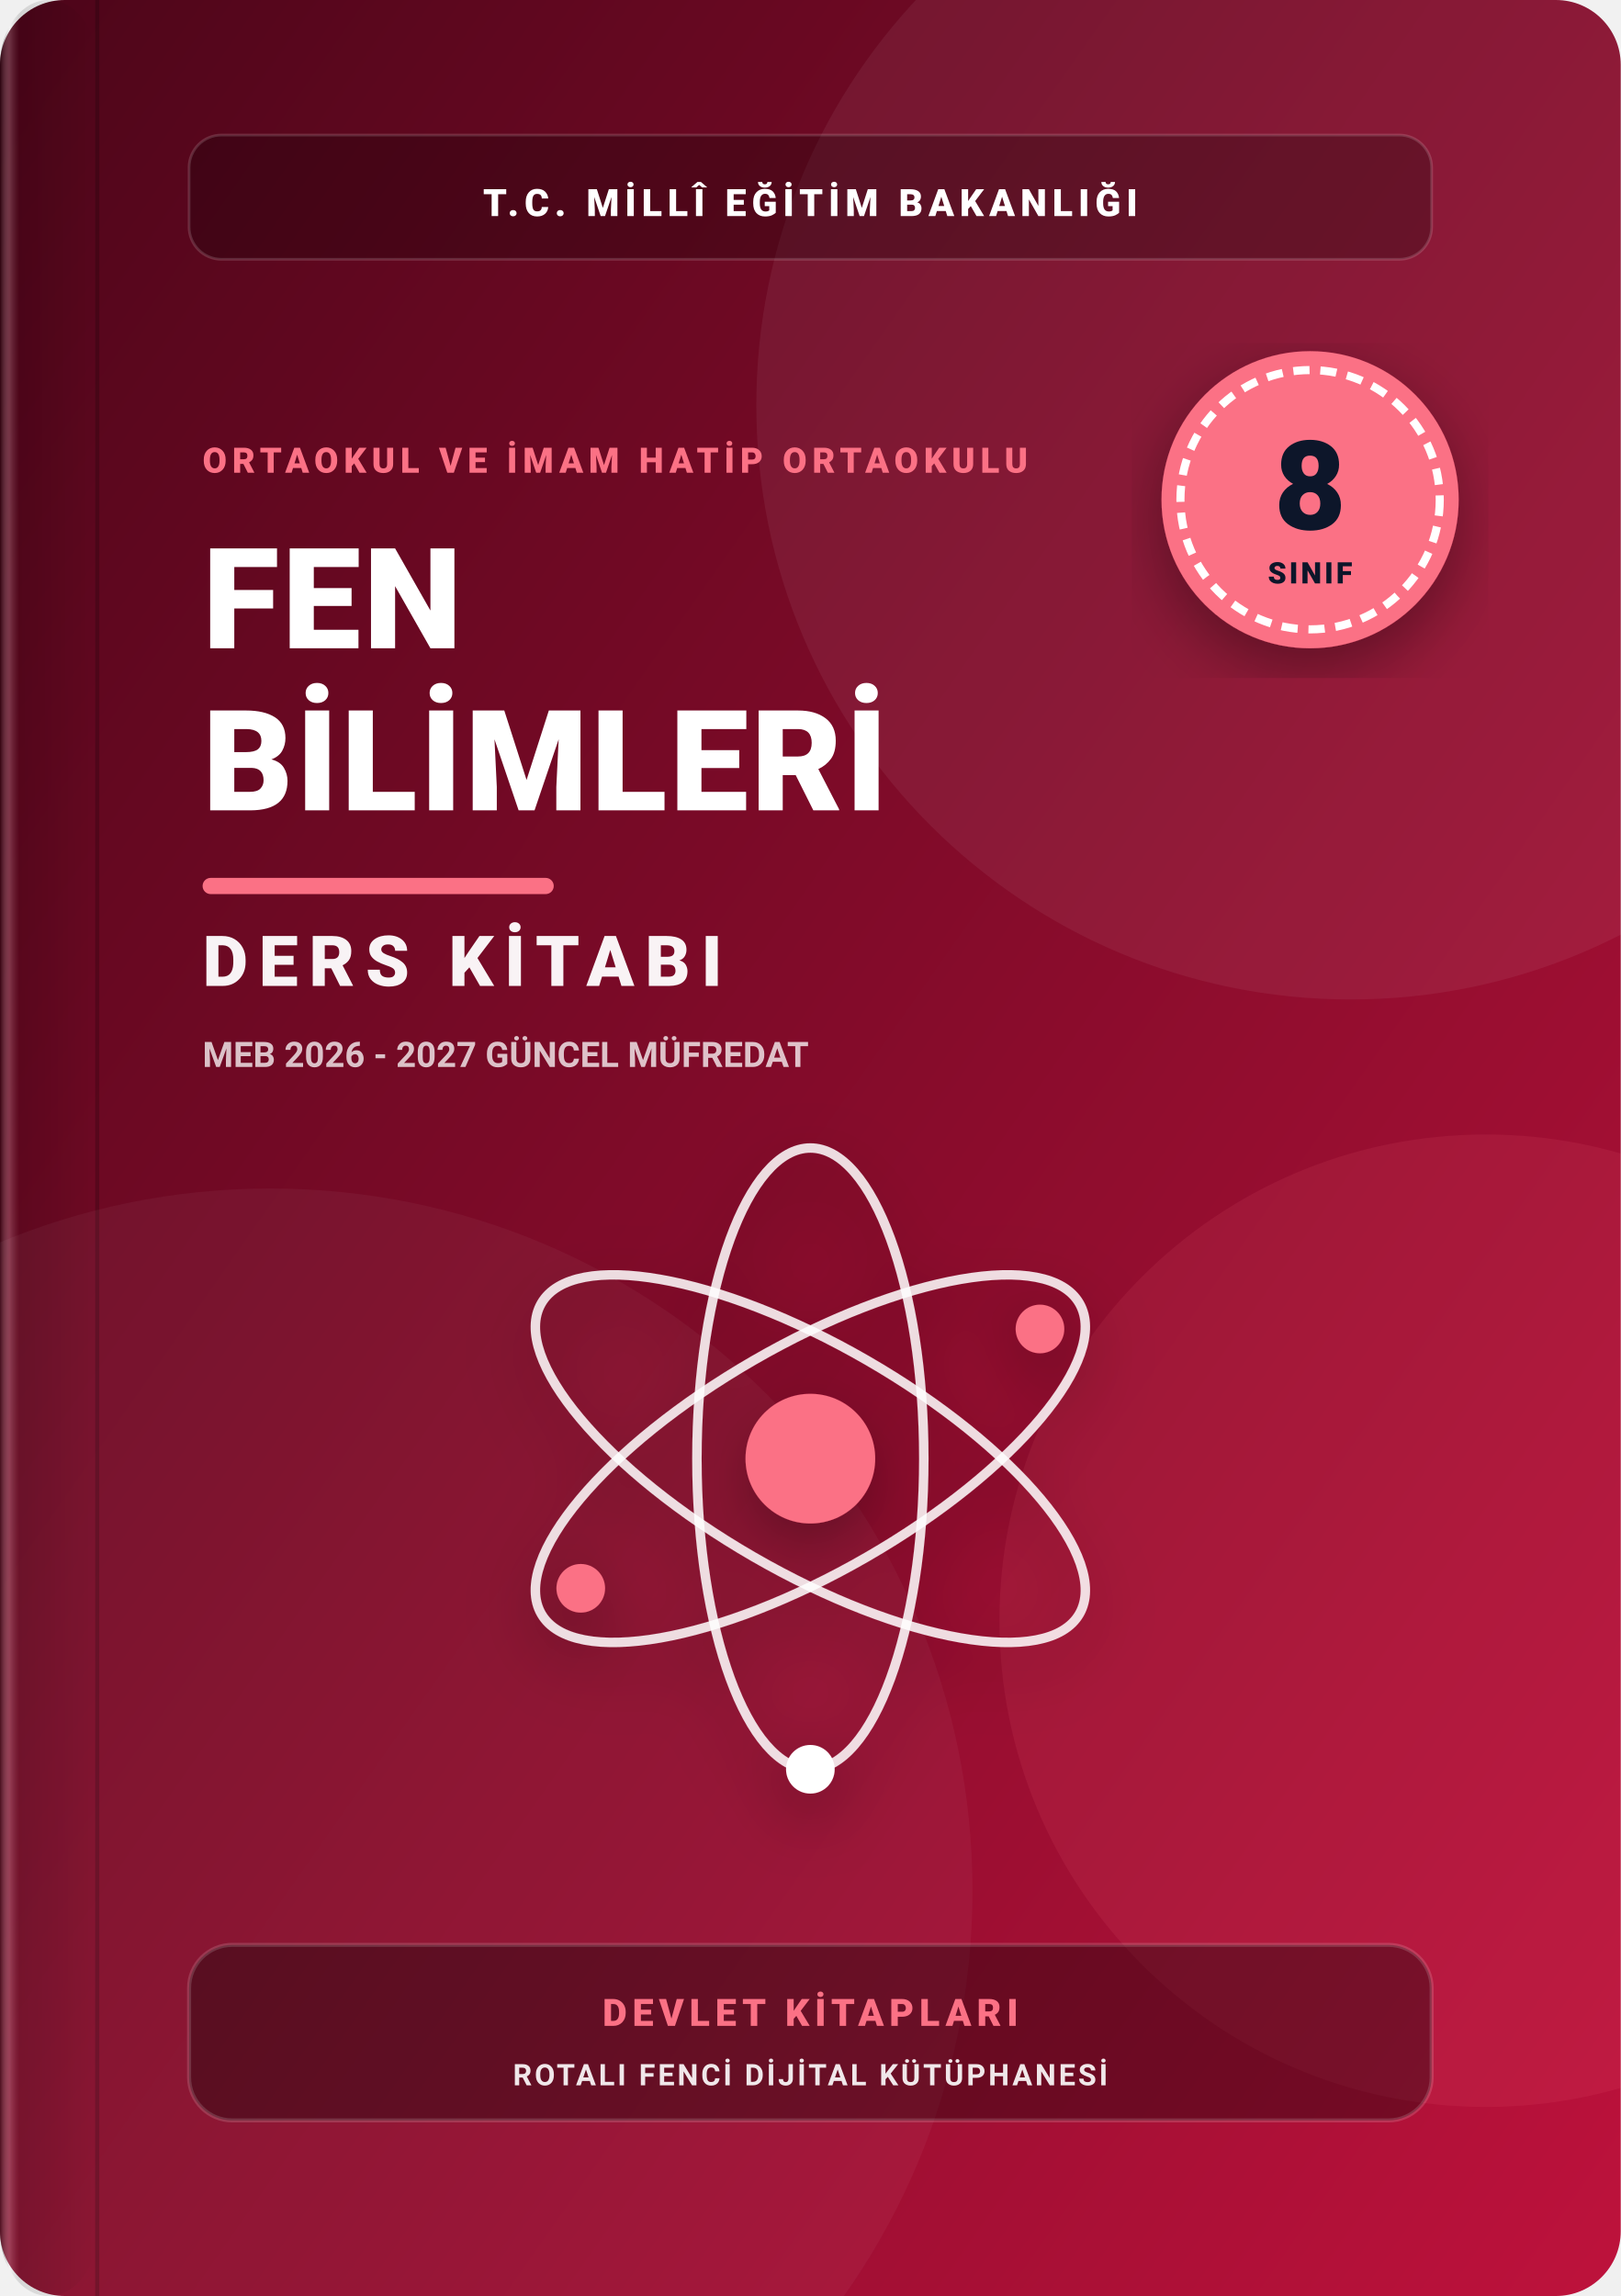
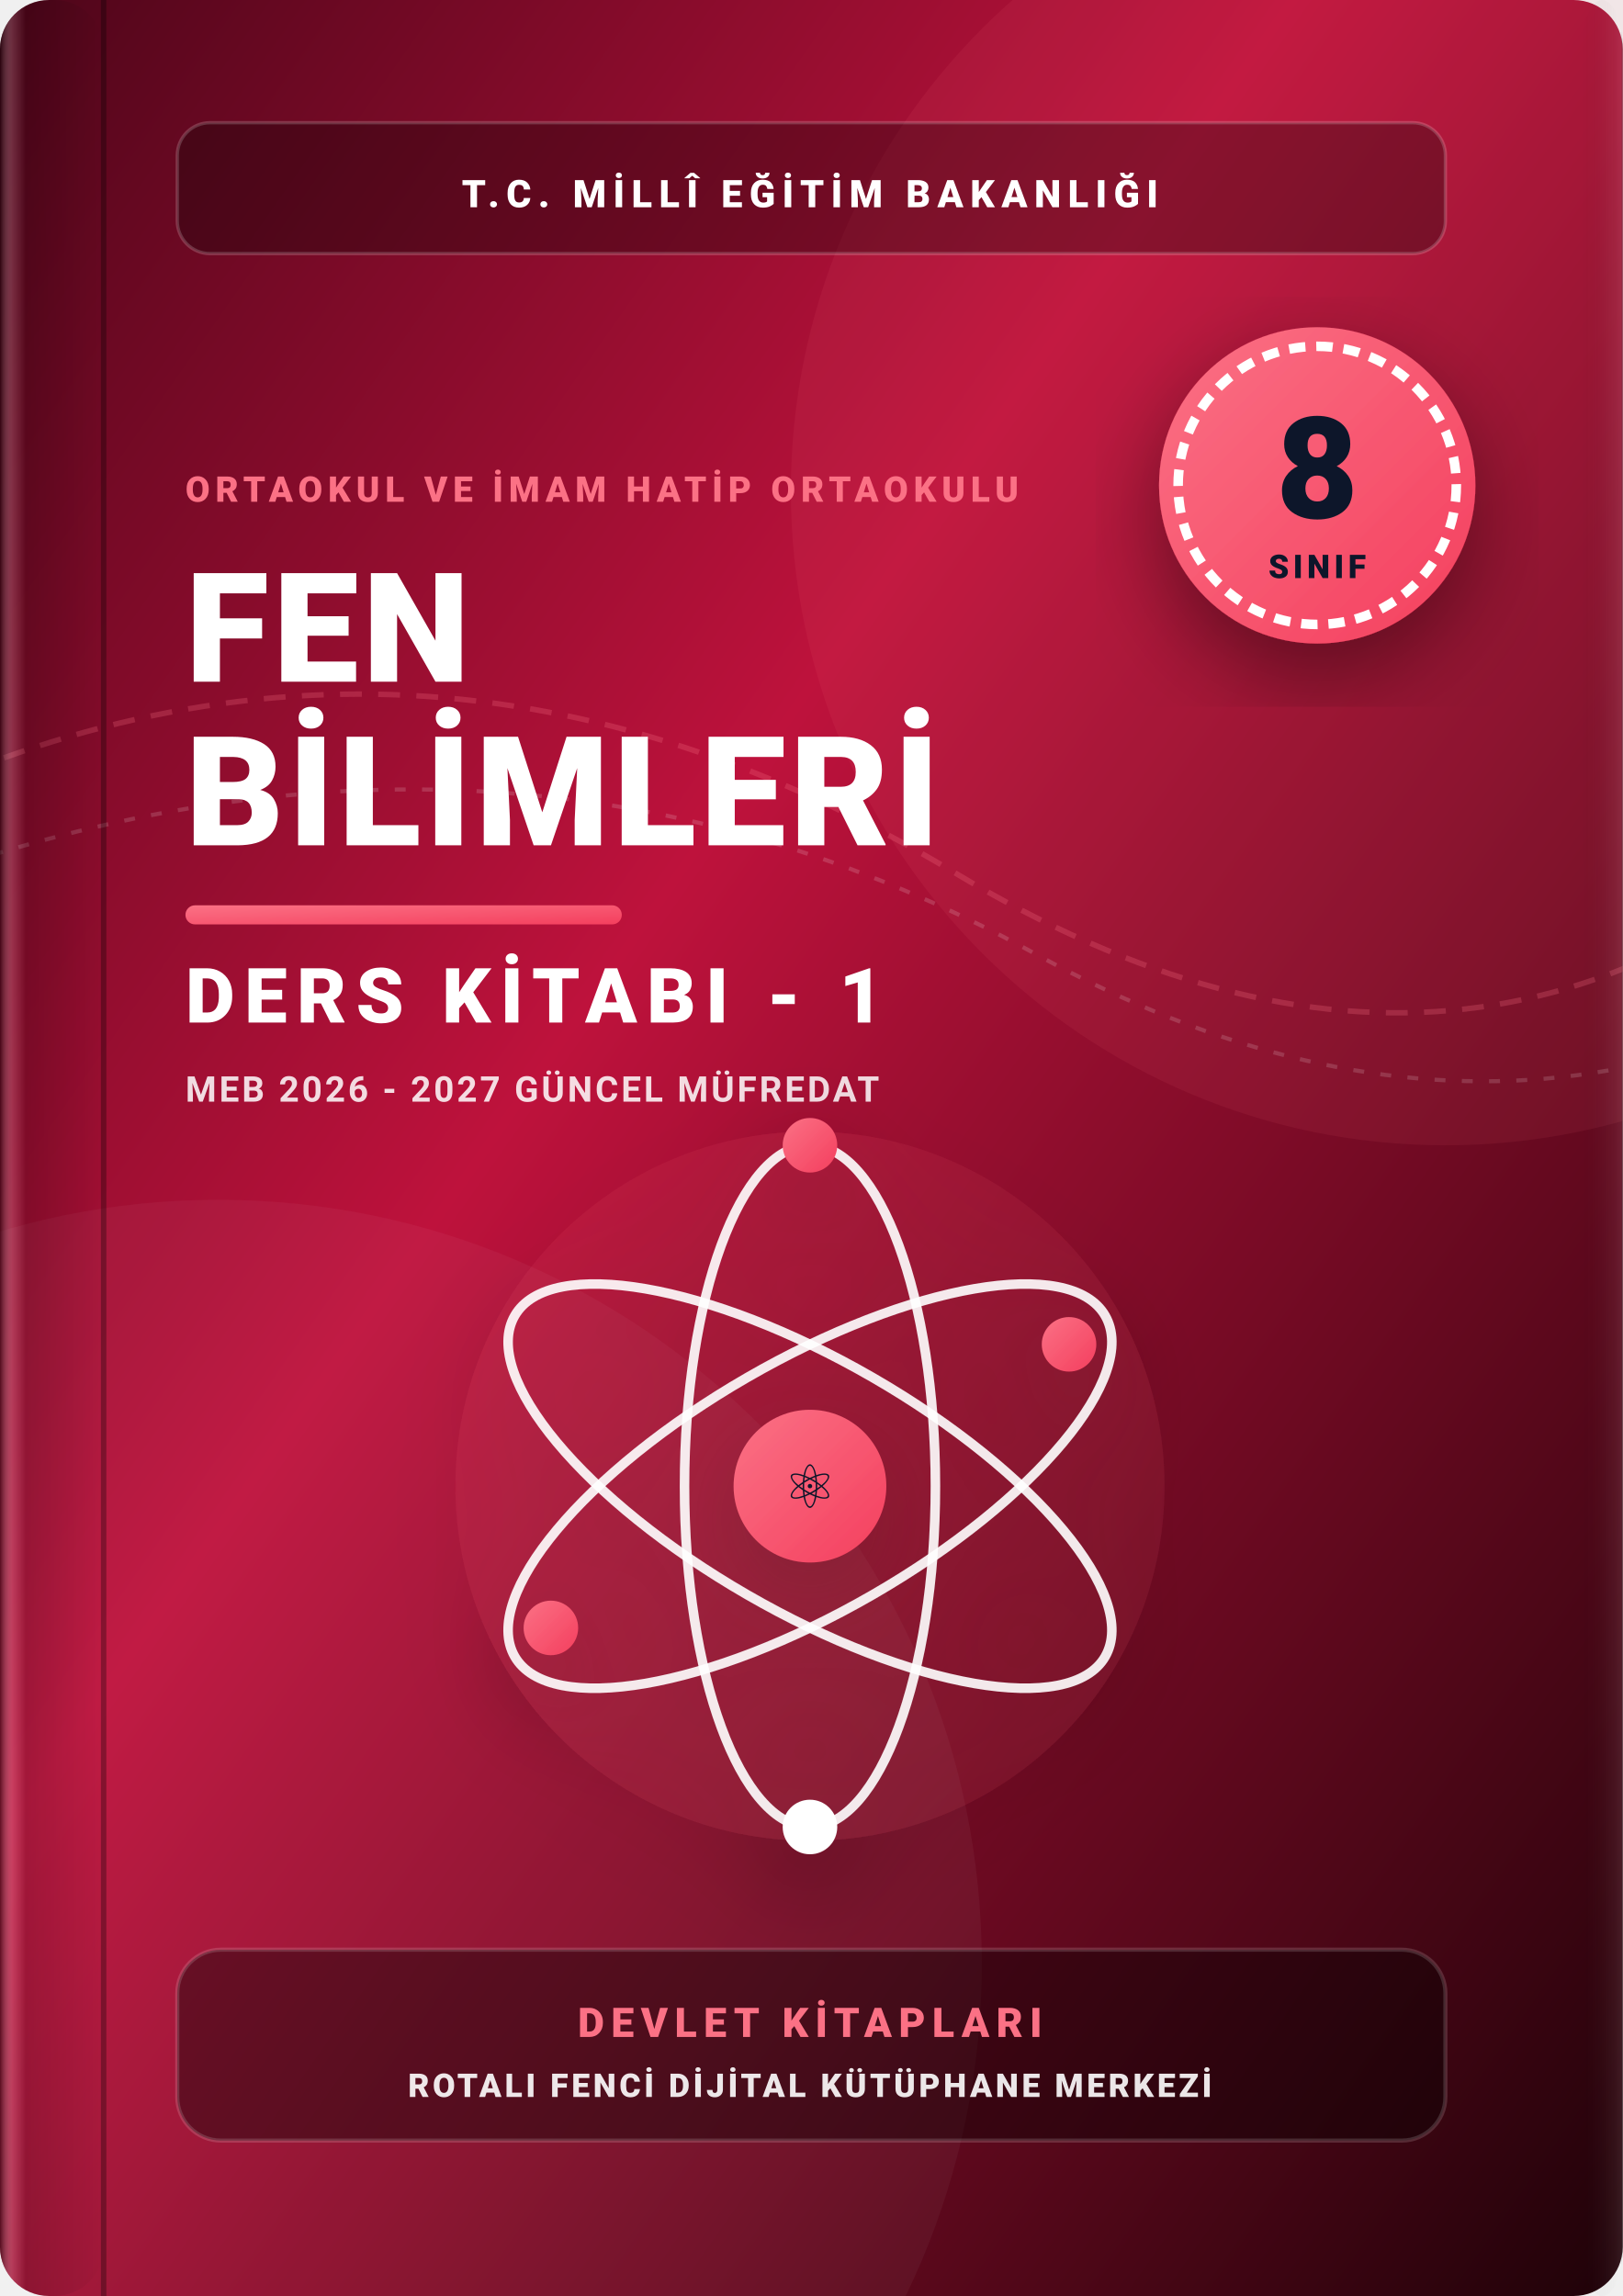
- <svg xmlns="http://www.w3.org/2000/svg" viewBox="0 0 600 850" width="100%" height="100%">
+ <svg xmlns="http://www.w3.org/2000/svg" viewBox="0 0 595 842" width="100%" height="100%">
  <defs>
-     <linearGradient id="grad-8" x1="0%" y1="0%" x2="100%" y2="100%">
+     <linearGradient id="bgGrad-8" x1="0%" y1="0%" x2="100%" y2="100%">
      <stop offset="0%" stop-color="#4c0519" />
-       <stop offset="100%" stop-color="#be123c" />
+       <stop offset="40%" stop-color="#be123c" />
+       <stop offset="100%" stop-color="#1e0208" />
    </linearGradient>
-     <linearGradient id="spine" x1="0%" y1="0%" x2="100%" y2="0%">
-       <stop offset="0%" stop-color="rgba(0,0,0,0.45)" />
-       <stop offset="10%" stop-color="rgba(255,255,255,0.18)" />
-       <stop offset="20%" stop-color="rgba(0,0,0,0.12)" />
+     <linearGradient id="accentGrad-8" x1="0%" y1="0%" x2="100%" y2="100%">
+       <stop offset="0%" stop-color="#fb7185" />
+       <stop offset="100%" stop-color="#f43f5e" />
+     </linearGradient>
+     <linearGradient id="spineShadow" x1="0%" y1="0%" x2="100%" y2="0%">
+       <stop offset="0%" stop-color="rgba(0,0,0,0.5)" />
+       <stop offset="12%" stop-color="rgba(255,255,255,0.15)" />
+       <stop offset="25%" stop-color="rgba(0,0,0,0.15)" />
      <stop offset="100%" stop-color="rgba(0,0,0,0)" />
    </linearGradient>
-     <filter id="shadow" x="-10%" y="-10%" width="120%" height="120%">
-       <feDropShadow dx="0" dy="8" stdDeviation="12" flood-opacity="0.35" />
+     <linearGradient id="edgeGlow" x1="100%" y1="0%" x2="0%" y2="0%">
+       <stop offset="0%" stop-color="rgba(0,0,0,0.3)" />
+       <stop offset="5%" stop-color="rgba(255,255,255,0.08)" />
+       <stop offset="100%" stop-color="rgba(0,0,0,0)" />
+     </linearGradient>
+     <filter id="shadow3d" x="-20%" y="-20%" width="140%" height="140%">
+       <feDropShadow dx="0" dy="12" stdDeviation="16" flood-opacity="0.4" />
    </filter>
  </defs>
-   <rect width="600" height="850" rx="24" fill="url(#grad-8)" />
-   <rect width="36" height="850" rx="24" fill="url(#spine)" />
-   <line x1="36" y1="0" x2="36" y2="850" stroke="rgba(0,0,0,0.2)" stroke-width="1.5" />
-   <circle cx="500" cy="150" r="220" fill="white" fill-opacity="0.06" />
-   <circle cx="100" cy="700" r="260" fill="white" fill-opacity="0.04" />
-   <circle cx="550" cy="600" r="180" fill="#fb7185" fill-opacity="0.1" />
-   <g transform="translate(70, 50)">
-     <rect x="0" y="0" width="460" height="46" rx="12" fill="rgba(0,0,0,0.25)" stroke="rgba(255,255,255,0.15)" stroke-width="1" />
-     <text x="230" y="30" font-family="-apple-system, BlinkMacSystemFont, 'Segoe UI', Roboto, sans-serif" font-size="14" font-weight="900" fill="#ffffff" letter-spacing="2" text-anchor="middle">T.C. MİLLÎ EĞİTİM BAKANLIĞI</text>
+   <rect width="595" height="842" rx="18" fill="url(#bgGrad-8)" />
+   <circle cx="530" cy="180" r="240" fill="#fb7185" fill-opacity="0.08" />
+   <circle cx="80" cy="720" r="280" fill="#ffffff" fill-opacity="0.04" />
+   <path d="M-50,300 Q150,200 350,320 T700,280" fill="none" stroke="#fb7185" stroke-width="2" stroke-opacity="0.25" stroke-dasharray="8 6" />
+   <path d="M-50,330 Q180,240 380,350 T750,310" fill="none" stroke="#ffffff" stroke-width="1.5" stroke-opacity="0.15" stroke-dasharray="4 6" />
+   <g transform="translate(65, 45)">
+     <rect x="0" y="0" width="465" height="48" rx="12" fill="rgba(0,0,0,0.3)" stroke="rgba(255,255,255,0.18)" stroke-width="1.2" />
+     <text x="232" y="31" font-family="-apple-system, BlinkMacSystemFont, 'Segoe UI', Roboto, Helvetica, Arial, sans-serif" font-size="14" font-weight="900" fill="#ffffff" letter-spacing="2.5" text-anchor="middle">T.C. MİLLÎ EĞİTİM BAKANLIĞI</text>
  </g>
-   <g transform="translate(430, 130)" filter="url(#shadow)">
-     <circle cx="55" cy="55" r="55" fill="#fb7185" />
-     <circle cx="55" cy="55" r="48" fill="none" stroke="#ffffff" stroke-width="3" stroke-dasharray="6 4" />
-     <text x="55" y="66" font-family="-apple-system, BlinkMacSystemFont, 'Segoe UI', Roboto, sans-serif" font-size="46" font-weight="900" fill="#0f172a" text-anchor="middle">8</text>
-     <text x="55" y="86" font-family="-apple-system, BlinkMacSystemFont, 'Segoe UI', Roboto, sans-serif" font-size="11" font-weight="900" fill="#0f172a" letter-spacing="1" text-anchor="middle">SINIF</text>
+   <g transform="translate(425, 120)" filter="url(#shadow3d)">
+     <circle cx="58" cy="58" r="58" fill="url(#accentGrad-8)" />
+     <circle cx="58" cy="58" r="51" fill="none" stroke="#ffffff" stroke-width="3.5" stroke-dasharray="6 4" />
+     <text x="58" y="70" font-family="-apple-system, BlinkMacSystemFont, 'Segoe UI', Roboto, sans-serif" font-size="52" font-weight="900" fill="#0f172a" text-anchor="middle">8</text>
+     <text x="58" y="92" font-family="-apple-system, BlinkMacSystemFont, 'Segoe UI', Roboto, sans-serif" font-size="12" font-weight="900" fill="#0f172a" letter-spacing="1.5" text-anchor="middle">SINIF</text>
  </g>
-   <text x="75" y="175" font-family="-apple-system, BlinkMacSystemFont, 'Segoe UI', Roboto, sans-serif" font-size="13" font-weight="800" fill="#fb7185" letter-spacing="2">ORTAOKUL VE İMAM HATİP ORTAOKULU</text>
-   <text x="75" y="240" font-family="-apple-system, BlinkMacSystemFont, 'Segoe UI', Roboto, sans-serif" font-size="52" font-weight="900" fill="#ffffff" letter-spacing="1">FEN</text>
-   <text x="75" y="300" font-family="-apple-system, BlinkMacSystemFont, 'Segoe UI', Roboto, sans-serif" font-size="52" font-weight="900" fill="#ffffff" letter-spacing="1">BİLİMLERİ</text>
-   <rect x="75" y="325" width="130" height="6" rx="3" fill="#fb7185" />
-   <text x="75" y="365" font-family="-apple-system, BlinkMacSystemFont, 'Segoe UI', Roboto, sans-serif" font-size="26" font-weight="900" fill="#ffffff" fill-opacity="0.95" letter-spacing="4">DERS KİTABI</text>
-   <text x="75" y="395" font-family="-apple-system, BlinkMacSystemFont, 'Segoe UI', Roboto, sans-serif" font-size="13" font-weight="700" fill="#ffffff" fill-opacity="0.75">MEB 2026 - 2027 GÜNCEL MÜFREDAT</text>
-   <g transform="translate(300, 540)" filter="url(#shadow)">
-     <circle cx="0" cy="0" r="24" fill="#fb7185" />
-     <ellipse cx="0" cy="0" rx="115" ry="42" fill="none" stroke="#ffffff" stroke-width="3.5" stroke-opacity="0.85" transform="rotate(30)" />
-     <ellipse cx="0" cy="0" rx="115" ry="42" fill="none" stroke="#ffffff" stroke-width="3.5" stroke-opacity="0.85" transform="rotate(-30)" />
-     <ellipse cx="0" cy="0" rx="115" ry="42" fill="none" stroke="#ffffff" stroke-width="3.5" stroke-opacity="0.85" transform="rotate(90)" />
-     <circle cx="85" cy="-48" r="9" fill="#fb7185" />
-     <circle cx="-85" cy="48" r="9" fill="#fb7185" />
-     <circle cx="0" cy="115" r="9" fill="#ffffff" />
+   <g transform="translate(68, 160)">
+     <text x="0" y="24" font-family="-apple-system, BlinkMacSystemFont, 'Segoe UI', Roboto, sans-serif" font-size="13" font-weight="800" fill="#fb7185" letter-spacing="2">ORTAOKUL VE İMAM HATİP ORTAOKULU</text>
+     <text x="0" y="90" font-family="-apple-system, BlinkMacSystemFont, 'Segoe UI', Roboto, sans-serif" font-size="56" font-weight="900" fill="#ffffff" letter-spacing="1.5">FEN</text>
+     <text x="0" y="150" font-family="-apple-system, BlinkMacSystemFont, 'Segoe UI', Roboto, sans-serif" font-size="56" font-weight="900" fill="#ffffff" letter-spacing="1.5">BİLİMLERİ</text>
+     <rect x="0" y="172" width="160" height="7" rx="3.5" fill="url(#accentGrad-8)" />
+     <text x="0" y="215" font-family="-apple-system, BlinkMacSystemFont, 'Segoe UI', Roboto, sans-serif" font-size="28" font-weight="900" fill="#ffffff" letter-spacing="3.5">DERS KİTABI - 1</text>
+     <text x="0" y="244" font-family="-apple-system, BlinkMacSystemFont, 'Segoe UI', Roboto, sans-serif" font-size="13" font-weight="700" fill="#ffffff" fill-opacity="0.85" letter-spacing="1">MEB 2026 - 2027 GÜNCEL MÜFREDAT</text>
  </g>
-   <g transform="translate(70, 720)">
-     <rect x="0" y="0" width="460" height="65" rx="16" fill="rgba(0,0,0,0.35)" stroke="rgba(255,255,255,0.15)" stroke-width="1.5" />
-     <text x="230" y="30" font-family="-apple-system, BlinkMacSystemFont, 'Segoe UI', Roboto, sans-serif" font-size="14" font-weight="900" fill="#fb7185" letter-spacing="2" text-anchor="middle">DEVLET KİTAPLARI</text>
-     <text x="230" y="52" font-family="-apple-system, BlinkMacSystemFont, 'Segoe UI', Roboto, sans-serif" font-size="11" font-weight="700" fill="#ffffff" fill-opacity="0.9" letter-spacing="1" text-anchor="middle">ROTALI FENCİ DİJİTAL KÜTÜPHANESİ</text>
+   <g transform="translate(297, 545)" filter="url(#shadow3d)">
+     <circle cx="0" cy="0" r="130" fill="#fb7185" fill-opacity="0.08" />
+     <circle cx="0" cy="0" r="28" fill="url(#accentGrad-8)" />
+     <text x="0" y="8" font-family="sans-serif" font-size="22" font-weight="900" fill="#0f172a" text-anchor="middle">⚛</text>
+     <ellipse cx="0" cy="0" rx="125" ry="46" fill="none" stroke="#ffffff" stroke-width="3.5" stroke-opacity="0.9" transform="rotate(30)" />
+     <ellipse cx="0" cy="0" rx="125" ry="46" fill="none" stroke="#ffffff" stroke-width="3.5" stroke-opacity="0.9" transform="rotate(-30)" />
+     <ellipse cx="0" cy="0" rx="125" ry="46" fill="none" stroke="#ffffff" stroke-width="3.5" stroke-opacity="0.9" transform="rotate(90)" />
+     <circle cx="95" cy="-52" r="10" fill="url(#accentGrad-8)" />
+     <circle cx="-95" cy="52" r="10" fill="url(#accentGrad-8)" />
+     <circle cx="0" cy="125" r="10" fill="#ffffff" />
+     <circle cx="0" cy="-125" r="10" fill="url(#accentGrad-8)" />
  </g>
+   <g transform="translate(65, 715)">
+     <rect x="0" y="0" width="465" height="70" rx="16" fill="rgba(0,0,0,0.4)" stroke="rgba(255,255,255,0.15)" stroke-width="1.5" />
+     <text x="232" y="32" font-family="-apple-system, BlinkMacSystemFont, 'Segoe UI', Roboto, sans-serif" font-size="15" font-weight="900" fill="#fb7185" letter-spacing="2.5" text-anchor="middle">DEVLET KİTAPLARI</text>
+     <text x="232" y="54" font-family="-apple-system, BlinkMacSystemFont, 'Segoe UI', Roboto, sans-serif" font-size="12" font-weight="800" fill="#ffffff" fill-opacity="0.9" letter-spacing="1.2" text-anchor="middle">ROTALI FENCİ DİJİTAL KÜTÜPHANE MERKEZİ</text>
+   </g>
+   <rect width="38" height="842" rx="18" fill="url(#spineShadow)" />
+   <line x1="38" y1="0" x2="38" y2="842" stroke="rgba(0,0,0,0.3)" stroke-width="2" />
+   <rect x="580" width="15" height="842" rx="18" fill="url(#edgeGlow)" />
</svg>
